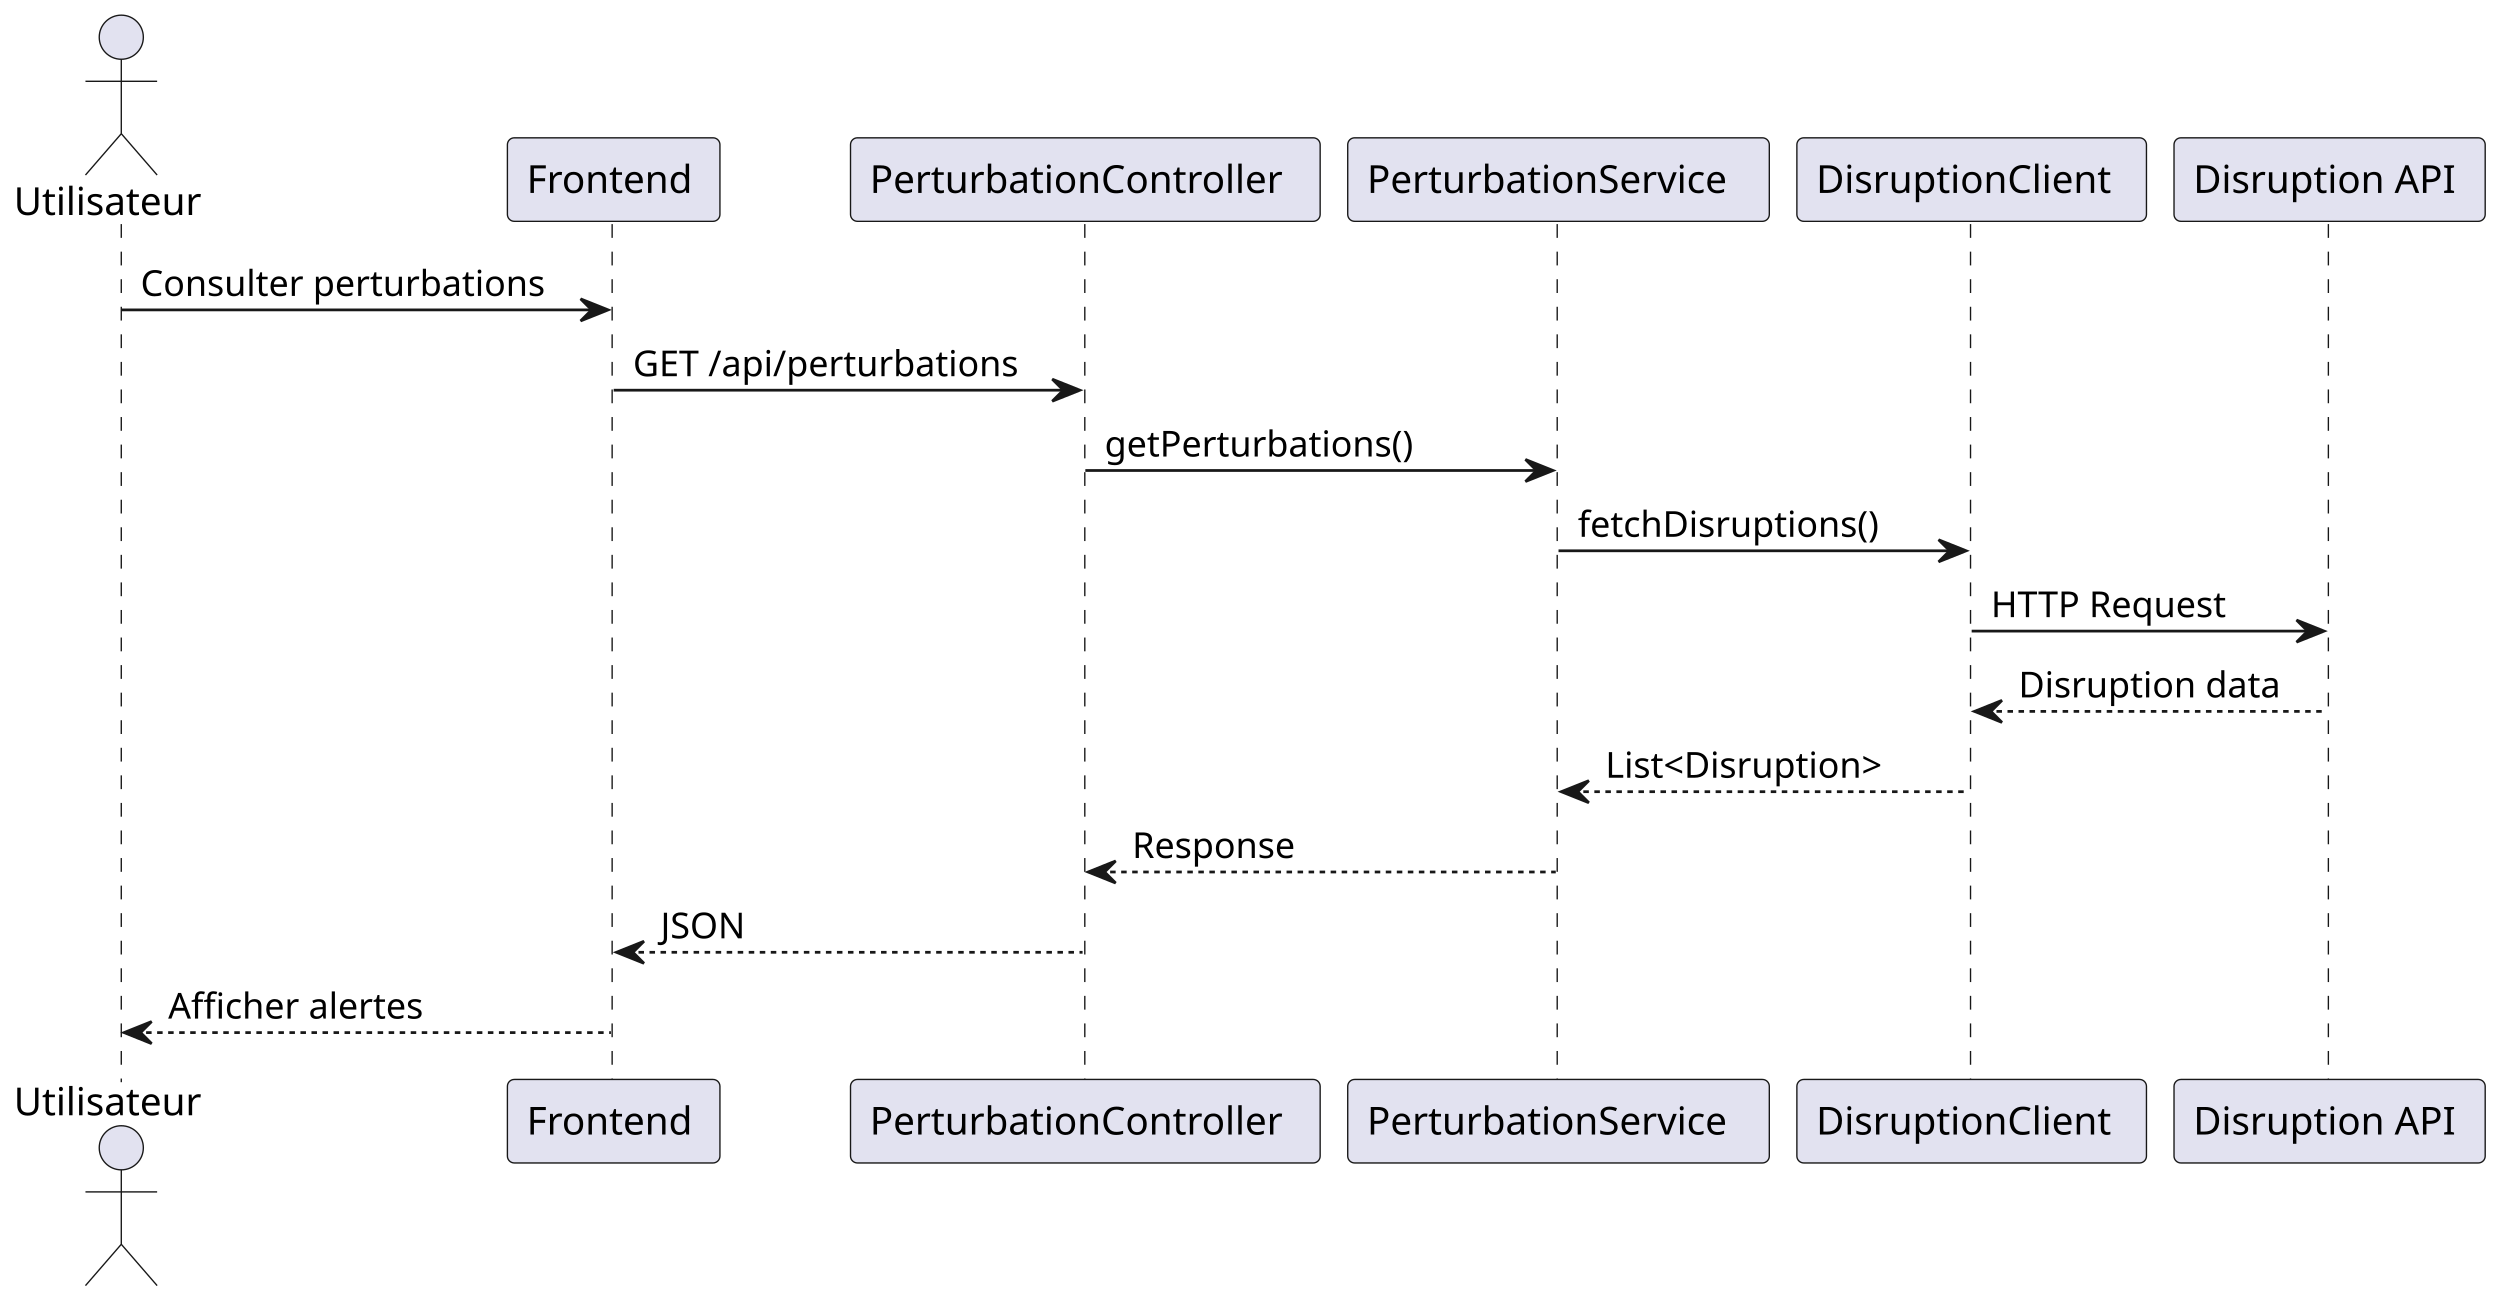
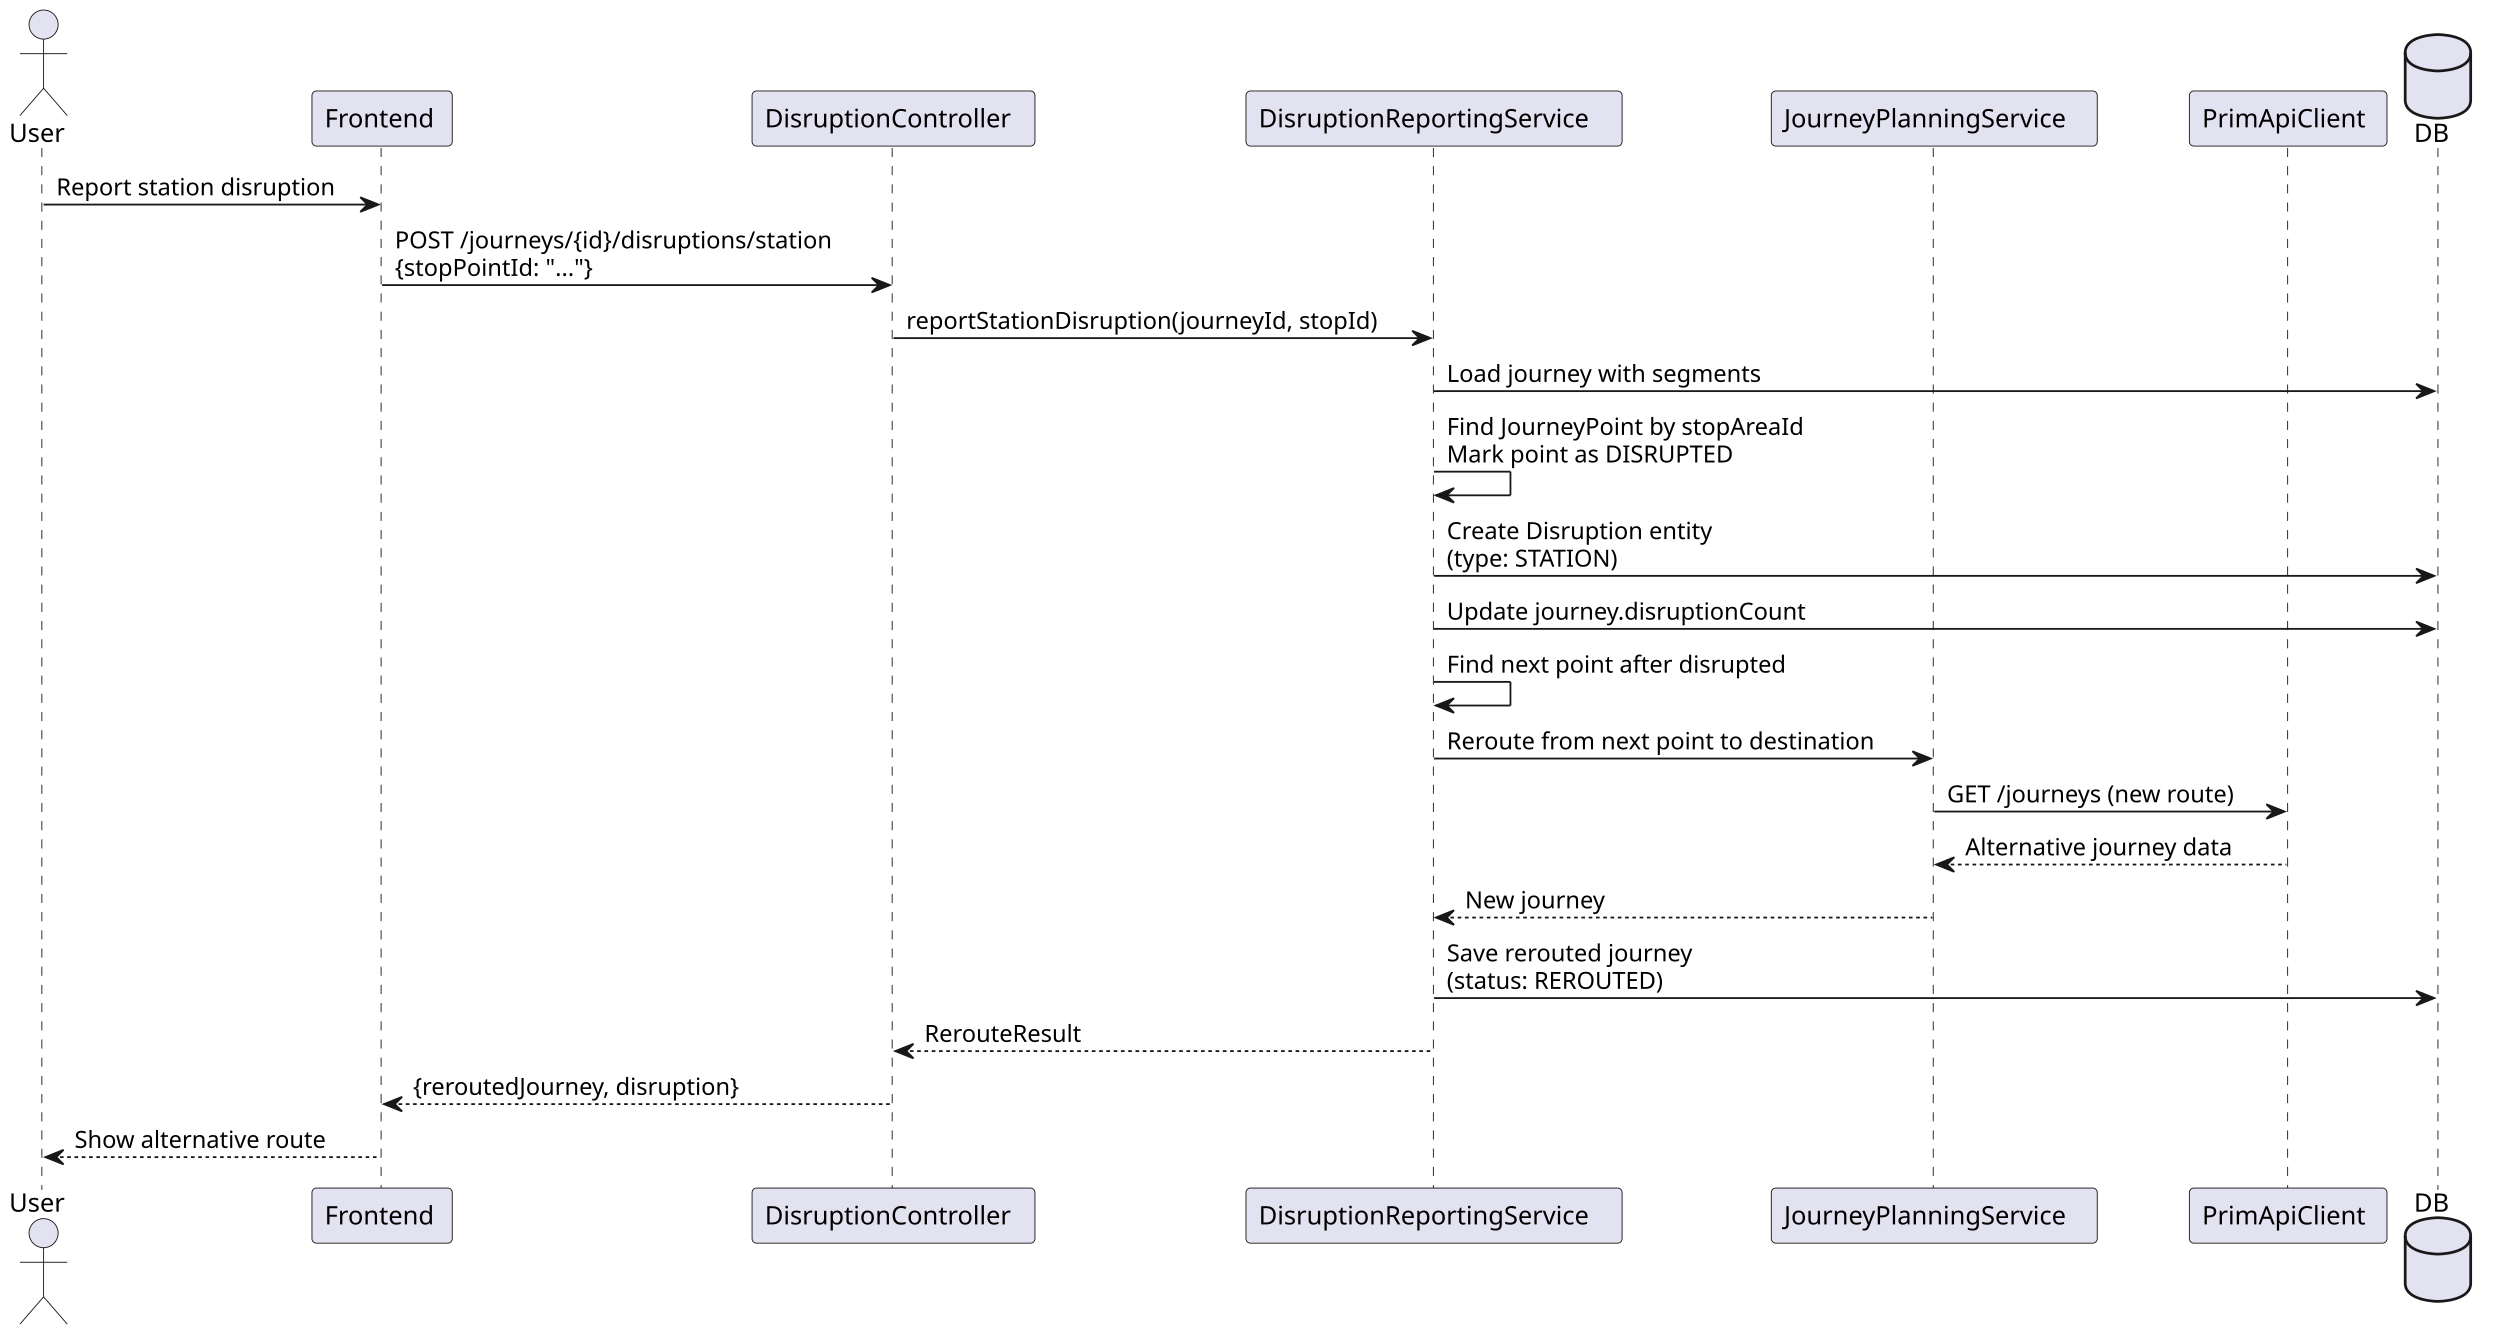
- <svg xmlns="http://www.w3.org/2000/svg" contentStyleType="text/css" data-diagram-type="SEQUENCE" height="473px" preserveAspectRatio="none" style="width:907px;height:473px;background:#FFFFFF;" version="1.1" viewBox="0 0 907 473" width="907px" zoomAndPan="magnify">
+ <svg xmlns="http://www.w3.org/2000/svg" contentStyleType="text/css" data-diagram-type="SEQUENCE" height="734px" preserveAspectRatio="none" style="width:1374px;height:734px;background:#FFFFFF;" version="1.1" viewBox="0 0 1374 734" width="1374px" zoomAndPan="magnify">
  <defs />
  <g>
    <g>
-       <rect fill="#000000" fill-opacity="0" height="311.328" width="8" x="40.005" y="81.297" />
-       <line style="stroke:#181818;stroke-width:0.5;stroke-dasharray:5.0,5.0;" x1="44" x2="44" y1="81.297" y2="392.625" />
+       <rect fill="#000000" fill-opacity="0" height="572.656" width="8" x="19.955" y="81.297" />
+       <line style="stroke:#181818;stroke-width:0.5;stroke-dasharray:5.0,5.0;" x1="23" x2="23" y1="81.297" y2="653.953" />
    </g>
    <g>
-       <rect fill="#000000" fill-opacity="0" height="311.328" width="8" x="218.64" y="81.297" />
-       <line style="stroke:#181818;stroke-width:0.5;stroke-dasharray:5.0,5.0;" x1="222.085" x2="222.085" y1="81.297" y2="392.625" />
+       <rect fill="#000000" fill-opacity="0" height="572.656" width="8" x="206.011" y="81.297" />
+       <line style="stroke:#181818;stroke-width:0.5;stroke-dasharray:5.0,5.0;" x1="209.456" x2="209.456" y1="81.297" y2="653.953" />
    </g>
    <g>
-       <rect fill="#000000" fill-opacity="0" height="311.328" width="8" x="389.76" y="81.297" />
-       <line style="stroke:#181818;stroke-width:0.5;stroke-dasharray:5.0,5.0;" x1="393.567" x2="393.567" y1="81.297" y2="392.625" />
+       <rect fill="#000000" fill-opacity="0" height="572.656" width="8" x="487.072" y="81.297" />
+       <line style="stroke:#181818;stroke-width:0.5;stroke-dasharray:5.0,5.0;" x1="490.337" x2="490.337" y1="81.297" y2="653.953" />
    </g>
    <g>
-       <rect fill="#000000" fill-opacity="0" height="311.328" width="8" x="561.43" y="81.297" />
-       <line style="stroke:#181818;stroke-width:0.5;stroke-dasharray:5.0,5.0;" x1="564.953" x2="564.953" y1="81.297" y2="392.625" />
+       <rect fill="#000000" fill-opacity="0" height="572.656" width="8" x="784.148" y="81.297" />
+       <line style="stroke:#181818;stroke-width:0.5;stroke-dasharray:5.0,5.0;" x1="787.785" x2="787.785" y1="81.297" y2="653.953" />
    </g>
    <g>
-       <rect fill="#000000" fill-opacity="0" height="311.328" width="8" x="711.32" y="81.297" />
-       <line style="stroke:#181818;stroke-width:0.5;stroke-dasharray:5.0,5.0;" x1="714.907" x2="714.907" y1="81.297" y2="392.625" />
+       <rect fill="#000000" fill-opacity="0" height="572.656" width="8" x="1059.083" y="81.297" />
+       <line style="stroke:#181818;stroke-width:0.5;stroke-dasharray:5.0,5.0;" x1="1062.512" x2="1062.512" y1="81.297" y2="653.953" />
    </g>
    <g>
-       <rect fill="#000000" fill-opacity="0" height="311.328" width="8" x="841.182" y="81.297" />
-       <line style="stroke:#181818;stroke-width:0.5;stroke-dasharray:5.0,5.0;" x1="844.734" x2="844.734" y1="81.297" y2="392.625" />
+       <rect fill="#000000" fill-opacity="0" height="572.656" width="8" x="1253.588" y="81.297" />
+       <line style="stroke:#181818;stroke-width:0.5;stroke-dasharray:5.0,5.0;" x1="1257.283" x2="1257.283" y1="81.297" y2="653.953" />
    </g>
-     <g class="participant participant-head" data-participant="Utilisateur">
-       <text fill="#000000" font-family="sans-serif" font-size="14" lengthAdjust="spacing" textLength="72.01" x="5" y="77.995">Utilisateur</text>
-       <ellipse cx="44.005" cy="13.5" fill="#E2E2F0" rx="8" ry="8" style="stroke:#181818;stroke-width:0.5;" />
-       <path d="M44.005,21.5 L44.005,48.5 M31.005,29.5 L57.005,29.5 M44.005,48.5 L31.005,63.5 M44.005,48.5 L57.005,63.5" fill="none" style="stroke:#181818;stroke-width:0.5;" />
+     <g>
+       <rect fill="#000000" fill-opacity="0" height="572.656" width="8" x="1335.893" y="81.297" />
+       <line style="stroke:#181818;stroke-width:0.5;stroke-dasharray:5.0,5.0;" x1="1339.893" x2="1339.893" y1="81.297" y2="653.953" />
    </g>
-     <g class="participant participant-tail" data-participant="Utilisateur">
-       <text fill="#000000" font-family="sans-serif" font-size="14" lengthAdjust="spacing" textLength="72.01" x="5" y="404.62">Utilisateur</text>
-       <ellipse cx="44.005" cy="416.422" fill="#E2E2F0" rx="8" ry="8" style="stroke:#181818;stroke-width:0.5;" />
-       <path d="M44.005,424.422 L44.005,451.422 M31.005,432.422 L57.005,432.422 M44.005,451.422 L31.005,466.422 M44.005,451.422 L57.005,466.422" fill="none" style="stroke:#181818;stroke-width:0.5;" />
+     <g class="participant participant-head" data-participant="User">
+       <text fill="#000000" font-family="sans-serif" font-size="14" lengthAdjust="spacing" textLength="31.91" x="5" y="77.995">User</text>
+       <ellipse cx="23.955" cy="13.5" fill="#E2E2F0" rx="8" ry="8" style="stroke:#181818;stroke-width:0.5;" />
+       <path d="M23.955,21.5 L23.955,48.5 M10.955,29.5 L36.955,29.5 M23.955,48.5 L10.955,63.5 M23.955,48.5 L36.955,63.5" fill="none" style="stroke:#181818;stroke-width:0.5;" />
+     </g>
+     <g class="participant participant-tail" data-participant="User">
+       <text fill="#000000" font-family="sans-serif" font-size="14" lengthAdjust="spacing" textLength="31.91" x="5" y="665.948">User</text>
+       <ellipse cx="23.955" cy="677.75" fill="#E2E2F0" rx="8" ry="8" style="stroke:#181818;stroke-width:0.5;" />
+       <path d="M23.955,685.75 L23.955,712.75 M10.955,693.75 L36.955,693.75 M23.955,712.75 L10.955,727.75 M23.955,712.75 L36.955,727.75" fill="none" style="stroke:#181818;stroke-width:0.5;" />
    </g>
    <g class="participant participant-head" data-participant="Frontend">
-       <rect fill="#E2E2F0" height="30.297" rx="2.5" ry="2.5" style="stroke:#181818;stroke-width:0.5;" width="77.109" x="184.085" y="50" />
-       <text fill="#000000" font-family="sans-serif" font-size="14" lengthAdjust="spacing" textLength="63.109" x="191.085" y="69.995">Frontend</text>
+       <rect fill="#E2E2F0" height="30.297" rx="2.5" ry="2.5" style="stroke:#181818;stroke-width:0.5;" width="77.109" x="171.456" y="50" />
+       <text fill="#000000" font-family="sans-serif" font-size="14" lengthAdjust="spacing" textLength="63.109" x="178.456" y="69.995">Frontend</text>
    </g>
    <g class="participant participant-tail" data-participant="Frontend">
-       <rect fill="#E2E2F0" height="30.297" rx="2.5" ry="2.5" style="stroke:#181818;stroke-width:0.5;" width="77.109" x="184.085" y="391.625" />
-       <text fill="#000000" font-family="sans-serif" font-size="14" lengthAdjust="spacing" textLength="63.109" x="191.085" y="411.62">Frontend</text>
+       <rect fill="#E2E2F0" height="30.297" rx="2.5" ry="2.5" style="stroke:#181818;stroke-width:0.5;" width="77.109" x="171.456" y="652.953" />
+       <text fill="#000000" font-family="sans-serif" font-size="14" lengthAdjust="spacing" textLength="63.109" x="178.456" y="672.948">Frontend</text>
    </g>
-     <g class="participant participant-head" data-participant="PerturbationController">
-       <rect fill="#E2E2F0" height="30.297" rx="2.5" ry="2.5" style="stroke:#181818;stroke-width:0.5;" width="170.386" x="308.567" y="50" />
-       <text fill="#000000" font-family="sans-serif" font-size="14" lengthAdjust="spacing" textLength="156.386" x="315.567" y="69.995">PerturbationController</text>
+     <g class="participant participant-head" data-participant="DisruptionController">
+       <rect fill="#E2E2F0" height="30.297" rx="2.5" ry="2.5" style="stroke:#181818;stroke-width:0.5;" width="155.47" x="413.337" y="50" />
+       <text fill="#000000" font-family="sans-serif" font-size="14" lengthAdjust="spacing" textLength="141.47" x="420.337" y="69.995">DisruptionController</text>
    </g>
-     <g class="participant participant-tail" data-participant="PerturbationController">
-       <rect fill="#E2E2F0" height="30.297" rx="2.5" ry="2.5" style="stroke:#181818;stroke-width:0.5;" width="170.386" x="308.567" y="391.625" />
-       <text fill="#000000" font-family="sans-serif" font-size="14" lengthAdjust="spacing" textLength="156.386" x="315.567" y="411.62">PerturbationController</text>
+     <g class="participant participant-tail" data-participant="DisruptionController">
+       <rect fill="#E2E2F0" height="30.297" rx="2.5" ry="2.5" style="stroke:#181818;stroke-width:0.5;" width="155.47" x="413.337" y="652.953" />
+       <text fill="#000000" font-family="sans-serif" font-size="14" lengthAdjust="spacing" textLength="141.47" x="420.337" y="672.948">DisruptionController</text>
    </g>
-     <g class="participant participant-head" data-participant="PerturbationService">
-       <rect fill="#E2E2F0" height="30.297" rx="2.5" ry="2.5" style="stroke:#181818;stroke-width:0.5;" width="152.954" x="488.953" y="50" />
-       <text fill="#000000" font-family="sans-serif" font-size="14" lengthAdjust="spacing" textLength="138.954" x="495.953" y="69.995">PerturbationService</text>
+     <g class="participant participant-head" data-participant="DisruptionReportingService">
+       <rect fill="#E2E2F0" height="30.297" rx="2.5" ry="2.5" style="stroke:#181818;stroke-width:0.5;" width="206.726" x="684.785" y="50" />
+       <text fill="#000000" font-family="sans-serif" font-size="14" lengthAdjust="spacing" textLength="192.726" x="691.785" y="69.995">DisruptionReportingService</text>
    </g>
-     <g class="participant participant-tail" data-participant="PerturbationService">
-       <rect fill="#E2E2F0" height="30.297" rx="2.5" ry="2.5" style="stroke:#181818;stroke-width:0.5;" width="152.954" x="488.953" y="391.625" />
-       <text fill="#000000" font-family="sans-serif" font-size="14" lengthAdjust="spacing" textLength="138.954" x="495.953" y="411.62">PerturbationService</text>
+     <g class="participant participant-tail" data-participant="DisruptionReportingService">
+       <rect fill="#E2E2F0" height="30.297" rx="2.5" ry="2.5" style="stroke:#181818;stroke-width:0.5;" width="206.726" x="684.785" y="652.953" />
+       <text fill="#000000" font-family="sans-serif" font-size="14" lengthAdjust="spacing" textLength="192.726" x="691.785" y="672.948">DisruptionReportingService</text>
    </g>
-     <g class="participant participant-head" data-participant="DisruptionClient">
-       <rect fill="#E2E2F0" height="30.297" rx="2.5" ry="2.5" style="stroke:#181818;stroke-width:0.5;" width="126.827" x="651.907" y="50" />
-       <text fill="#000000" font-family="sans-serif" font-size="14" lengthAdjust="spacing" textLength="112.827" x="658.907" y="69.995">DisruptionClient</text>
+     <g class="participant participant-head" data-participant="JourneyPlanningService">
+       <rect fill="#E2E2F0" height="30.297" rx="2.5" ry="2.5" style="stroke:#181818;stroke-width:0.5;" width="179.143" x="973.512" y="50" />
+       <text fill="#000000" font-family="sans-serif" font-size="14" lengthAdjust="spacing" textLength="165.143" x="980.512" y="69.995">JourneyPlanningService</text>
    </g>
-     <g class="participant participant-tail" data-participant="DisruptionClient">
-       <rect fill="#E2E2F0" height="30.297" rx="2.5" ry="2.5" style="stroke:#181818;stroke-width:0.5;" width="126.827" x="651.907" y="391.625" />
-       <text fill="#000000" font-family="sans-serif" font-size="14" lengthAdjust="spacing" textLength="112.827" x="658.907" y="411.62">DisruptionClient</text>
+     <g class="participant participant-tail" data-participant="JourneyPlanningService">
+       <rect fill="#E2E2F0" height="30.297" rx="2.5" ry="2.5" style="stroke:#181818;stroke-width:0.5;" width="179.143" x="973.512" y="652.953" />
+       <text fill="#000000" font-family="sans-serif" font-size="14" lengthAdjust="spacing" textLength="165.143" x="980.512" y="672.948">JourneyPlanningService</text>
    </g>
-     <g class="participant participant-head" data-participant="API">
-       <rect fill="#E2E2F0" height="30.297" rx="2.5" ry="2.5" style="stroke:#181818;stroke-width:0.5;" width="112.895" x="788.734" y="50" />
-       <text fill="#000000" font-family="sans-serif" font-size="14" lengthAdjust="spacing" textLength="98.895" x="795.734" y="69.995">Disruption API</text>
+     <g class="participant participant-head" data-participant="PrimApiClient">
+       <rect fill="#E2E2F0" height="30.297" rx="2.5" ry="2.5" style="stroke:#181818;stroke-width:0.5;" width="108.609" x="1203.283" y="50" />
+       <text fill="#000000" font-family="sans-serif" font-size="14" lengthAdjust="spacing" textLength="94.609" x="1210.283" y="69.995">PrimApiClient</text>
    </g>
-     <g class="participant participant-tail" data-participant="API">
-       <rect fill="#E2E2F0" height="30.297" rx="2.5" ry="2.5" style="stroke:#181818;stroke-width:0.5;" width="112.895" x="788.734" y="391.625" />
-       <text fill="#000000" font-family="sans-serif" font-size="14" lengthAdjust="spacing" textLength="98.895" x="795.734" y="411.62">Disruption API</text>
+     <g class="participant participant-tail" data-participant="PrimApiClient">
+       <rect fill="#E2E2F0" height="30.297" rx="2.5" ry="2.5" style="stroke:#181818;stroke-width:0.5;" width="108.609" x="1203.283" y="652.953" />
+       <text fill="#000000" font-family="sans-serif" font-size="14" lengthAdjust="spacing" textLength="94.609" x="1210.283" y="672.948">PrimApiClient</text>
    </g>
-     <g class="message" data-participant-1="Utilisateur" data-participant-2="Frontend">
-       <polygon fill="#181818" points="210.64,108.43,220.64,112.43,210.64,116.43,214.64,112.43" style="stroke:#181818;stroke-width:1;" />
-       <line style="stroke:#181818;stroke-width:1;" x1="44.005" x2="216.64" y1="112.43" y2="112.43" />
-       <text fill="#000000" font-family="sans-serif" font-size="13" lengthAdjust="spacing" textLength="154.635" x="51.005" y="107.364">Consulter perturbations</text>
+     <g class="participant participant-head" data-participant="DB">
+       <text fill="#000000" font-family="sans-serif" font-size="14" lengthAdjust="spacing" textLength="20.385" x="1326.7" y="77.995">DB</text>
+       <path d="M1321.893,29 C1321.893,19 1339.893,19 1339.893,19 C1339.893,19 1357.893,19 1357.893,29 L1357.893,55 C1357.893,65 1339.893,65 1339.893,65 C1339.893,65 1321.893,65 1321.893,55 L1321.893,29" fill="#E2E2F0" style="stroke:#181818;stroke-width:1.5;" />
+       <path d="M1321.893,29 C1321.893,39 1339.893,39 1339.893,39 C1339.893,39 1357.893,39 1357.893,29" fill="none" style="stroke:#181818;stroke-width:1.5;" />
    </g>
-     <g class="message" data-participant-1="Frontend" data-participant-2="PerturbationController">
-       <polygon fill="#181818" points="381.76,137.562,391.76,141.562,381.76,145.562,385.76,141.562" style="stroke:#181818;stroke-width:1;" />
-       <line style="stroke:#181818;stroke-width:1;" x1="222.64" x2="387.76" y1="141.562" y2="141.562" />
-       <text fill="#000000" font-family="sans-serif" font-size="13" lengthAdjust="spacing" textLength="147.12" x="229.64" y="136.497">GET /api/perturbations</text>
+     <g class="participant participant-tail" data-participant="DB">
+       <text fill="#000000" font-family="sans-serif" font-size="14" lengthAdjust="spacing" textLength="20.385" x="1326.7" y="665.948">DB</text>
+       <path d="M1321.893,679.25 C1321.893,669.25 1339.893,669.25 1339.893,669.25 C1339.893,669.25 1357.893,669.25 1357.893,679.25 L1357.893,705.25 C1357.893,715.25 1339.893,715.25 1339.893,715.25 C1339.893,715.25 1321.893,715.25 1321.893,705.25 L1321.893,679.25" fill="#E2E2F0" style="stroke:#181818;stroke-width:1.5;" />
+       <path d="M1321.893,679.25 C1321.893,689.25 1339.893,689.25 1339.893,689.25 C1339.893,689.25 1357.893,689.25 1357.893,679.25" fill="none" style="stroke:#181818;stroke-width:1.5;" />
    </g>
-     <g class="message" data-participant-1="PerturbationController" data-participant-2="PerturbationService">
-       <polygon fill="#181818" points="553.43,166.695,563.43,170.695,553.43,174.695,557.43,170.695" style="stroke:#181818;stroke-width:1;" />
-       <line style="stroke:#181818;stroke-width:1;" x1="393.76" x2="559.43" y1="170.695" y2="170.695" />
-       <text fill="#000000" font-family="sans-serif" font-size="13" lengthAdjust="spacing" textLength="119.247" x="400.76" y="165.629">getPerturbations()</text>
+     <g class="message" data-participant-1="User" data-participant-2="Frontend">
+       <polygon fill="#181818" points="198.011,108.43,208.011,112.43,198.011,116.43,202.011,112.43" style="stroke:#181818;stroke-width:1;" />
+       <line style="stroke:#181818;stroke-width:1;" x1="23.955" x2="204.011" y1="112.43" y2="112.43" />
+       <text fill="#000000" font-family="sans-serif" font-size="13" lengthAdjust="spacing" textLength="162.056" x="30.955" y="107.364">Report station disruption</text>
    </g>
-     <g class="message" data-participant-1="PerturbationService" data-participant-2="DisruptionClient">
-       <polygon fill="#181818" points="703.32,195.828,713.32,199.828,703.32,203.828,707.32,199.828" style="stroke:#181818;stroke-width:1;" />
-       <line style="stroke:#181818;stroke-width:1;" x1="565.43" x2="709.32" y1="199.828" y2="199.828" />
-       <text fill="#000000" font-family="sans-serif" font-size="13" lengthAdjust="spacing" textLength="117.108" x="572.43" y="194.762">fetchDisruptions()</text>
+     <g class="message" data-participant-1="Frontend" data-participant-2="DisruptionController">
+       <polygon fill="#181818" points="479.072,152.695,489.072,156.695,479.072,160.695,483.072,156.695" style="stroke:#181818;stroke-width:1;" />
+       <line style="stroke:#181818;stroke-width:1;" x1="210.011" x2="485.072" y1="156.695" y2="156.695" />
+       <text fill="#000000" font-family="sans-serif" font-size="13" lengthAdjust="spacing" textLength="257.061" x="217.011" y="136.497">POST /journeys/{id}/disruptions/station</text>
+       <text fill="#000000" font-family="sans-serif" font-size="13" lengthAdjust="spacing" textLength="122.313" x="217.011" y="151.629">{stopPointId: "..."}</text>
    </g>
-     <g class="message" data-participant-1="DisruptionClient" data-participant-2="API">
-       <polygon fill="#181818" points="833.182,224.961,843.182,228.961,833.182,232.961,837.182,228.961" style="stroke:#181818;stroke-width:1;" />
-       <line style="stroke:#181818;stroke-width:1;" x1="715.32" x2="839.182" y1="228.961" y2="228.961" />
-       <text fill="#000000" font-family="sans-serif" font-size="13" lengthAdjust="spacing" textLength="91.019" x="722.32" y="223.895">HTTP Request</text>
+     <g class="message" data-participant-1="DisruptionController" data-participant-2="DisruptionReportingService">
+       <polygon fill="#181818" points="776.148,181.828,786.148,185.828,776.148,189.828,780.148,185.828" style="stroke:#181818;stroke-width:1;" />
+       <line style="stroke:#181818;stroke-width:1;" x1="491.072" x2="782.148" y1="185.828" y2="185.828" />
+       <text fill="#000000" font-family="sans-serif" font-size="13" lengthAdjust="spacing" textLength="273.076" x="498.072" y="180.762">reportStationDisruption(journeyId, stopId)</text>
    </g>
-     <g class="message" data-participant-1="API" data-participant-2="DisruptionClient">
-       <polygon fill="#181818" points="726.32,254.094,716.32,258.094,726.32,262.094,722.32,258.094" style="stroke:#181818;stroke-width:1;" />
-       <line style="stroke:#181818;stroke-width:1;stroke-dasharray:2.0,2.0;" x1="720.32" x2="844.182" y1="258.094" y2="258.094" />
-       <text fill="#000000" font-family="sans-serif" font-size="13" lengthAdjust="spacing" textLength="100.547" x="732.32" y="253.028">Disruption data</text>
+     <g class="message" data-participant-1="DisruptionReportingService" data-participant-2="DB">
+       <polygon fill="#181818" points="1327.893,210.961,1337.893,214.961,1327.893,218.961,1331.893,214.961" style="stroke:#181818;stroke-width:1;" />
+       <line style="stroke:#181818;stroke-width:1;" x1="788.148" x2="1333.893" y1="214.961" y2="214.961" />
+       <text fill="#000000" font-family="sans-serif" font-size="13" lengthAdjust="spacing" textLength="184.266" x="795.148" y="209.895">Load journey with segments</text>
    </g>
-     <g class="message" data-participant-1="DisruptionClient" data-participant-2="PerturbationService">
-       <polygon fill="#181818" points="576.43,283.227,566.43,287.227,576.43,291.227,572.43,287.227" style="stroke:#181818;stroke-width:1;" />
-       <line style="stroke:#181818;stroke-width:1;stroke-dasharray:2.0,2.0;" x1="570.43" x2="714.32" y1="287.227" y2="287.227" />
-       <text fill="#000000" font-family="sans-serif" font-size="13" lengthAdjust="spacing" textLength="111.643" x="582.43" y="282.161">List&lt;Disruption&gt;</text>
+     <g class="message" data-participant-1="DisruptionReportingService" data-participant-2="DisruptionReportingService">
+       <line style="stroke:#181818;stroke-width:1;" x1="788.148" x2="830.148" y1="259.227" y2="259.227" />
+       <line style="stroke:#181818;stroke-width:1;" x1="830.148" x2="830.148" y1="259.227" y2="272.227" />
+       <line style="stroke:#181818;stroke-width:1;" x1="789.148" x2="830.148" y1="272.227" y2="272.227" />
+       <polygon fill="#181818" points="799.148,268.227,789.148,272.227,799.148,276.227,795.148,272.227" style="stroke:#181818;stroke-width:1;" />
+       <text fill="#000000" font-family="sans-serif" font-size="13" lengthAdjust="spacing" textLength="208.33" x="795.148" y="239.028">Find JourneyPoint by stopAreaId</text>
+       <text fill="#000000" font-family="sans-serif" font-size="13" lengthAdjust="spacing" textLength="166.994" x="795.148" y="254.161">Mark point as DISRUPTED</text>
    </g>
-     <g class="message" data-participant-1="PerturbationService" data-participant-2="PerturbationController">
-       <polygon fill="#181818" points="404.76,312.359,394.76,316.359,404.76,320.359,400.76,316.359" style="stroke:#181818;stroke-width:1;" />
-       <line style="stroke:#181818;stroke-width:1;stroke-dasharray:2.0,2.0;" x1="398.76" x2="564.43" y1="316.359" y2="316.359" />
-       <text fill="#000000" font-family="sans-serif" font-size="13" lengthAdjust="spacing" textLength="63.02" x="410.76" y="311.293">Response</text>
+     <g class="message" data-participant-1="DisruptionReportingService" data-participant-2="DB">
+       <polygon fill="#181818" points="1327.893,312.492,1337.893,316.492,1327.893,320.492,1331.893,316.492" style="stroke:#181818;stroke-width:1;" />
+       <line style="stroke:#181818;stroke-width:1;" x1="788.148" x2="1333.893" y1="316.492" y2="316.492" />
+       <text fill="#000000" font-family="sans-serif" font-size="13" lengthAdjust="spacing" textLength="156.616" x="795.148" y="296.293">Create Disruption entity</text>
+       <text fill="#000000" font-family="sans-serif" font-size="13" lengthAdjust="spacing" textLength="104.514" x="795.148" y="311.426">(type: STATION)</text>
    </g>
-     <g class="message" data-participant-1="PerturbationController" data-participant-2="Frontend">
-       <polygon fill="#181818" points="233.64,341.492,223.64,345.492,233.64,349.492,229.64,345.492" style="stroke:#181818;stroke-width:1;" />
-       <line style="stroke:#181818;stroke-width:1;stroke-dasharray:2.0,2.0;" x1="227.64" x2="392.76" y1="345.492" y2="345.492" />
-       <text fill="#000000" font-family="sans-serif" font-size="13" lengthAdjust="spacing" textLength="32.043" x="239.64" y="340.426">JSON</text>
+     <g class="message" data-participant-1="DisruptionReportingService" data-participant-2="DB">
+       <polygon fill="#181818" points="1327.893,341.625,1337.893,345.625,1327.893,349.625,1331.893,345.625" style="stroke:#181818;stroke-width:1;" />
+       <line style="stroke:#181818;stroke-width:1;" x1="788.148" x2="1333.893" y1="345.625" y2="345.625" />
+       <text fill="#000000" font-family="sans-serif" font-size="13" lengthAdjust="spacing" textLength="208.406" x="795.148" y="340.559">Update journey.disruptionCount</text>
    </g>
-     <g class="message" data-participant-1="Frontend" data-participant-2="Utilisateur">
-       <polygon fill="#181818" points="55.005,370.625,45.005,374.625,55.005,378.625,51.005,374.625" style="stroke:#181818;stroke-width:1;" />
-       <line style="stroke:#181818;stroke-width:1;stroke-dasharray:2.0,2.0;" x1="49.005" x2="221.64" y1="374.625" y2="374.625" />
-       <text fill="#000000" font-family="sans-serif" font-size="13" lengthAdjust="spacing" textLength="99.309" x="61.005" y="369.559">Afficher alertes</text>
+     <g class="message" data-participant-1="DisruptionReportingService" data-participant-2="DisruptionReportingService">
+       <line style="stroke:#181818;stroke-width:1;" x1="788.148" x2="830.148" y1="374.758" y2="374.758" />
+       <line style="stroke:#181818;stroke-width:1;" x1="830.148" x2="830.148" y1="374.758" y2="387.758" />
+       <line style="stroke:#181818;stroke-width:1;" x1="789.148" x2="830.148" y1="387.758" y2="387.758" />
+       <polygon fill="#181818" points="799.148,383.758,789.148,387.758,799.148,391.758,795.148,387.758" style="stroke:#181818;stroke-width:1;" />
+       <text fill="#000000" font-family="sans-serif" font-size="13" lengthAdjust="spacing" textLength="199.094" x="795.148" y="369.692">Find next point after disrupted</text>
+     </g>
+     <g class="message" data-participant-1="DisruptionReportingService" data-participant-2="JourneyPlanningService">
+       <polygon fill="#181818" points="1051.083,412.891,1061.083,416.891,1051.083,420.891,1055.083,416.891" style="stroke:#181818;stroke-width:1;" />
+       <line style="stroke:#181818;stroke-width:1;" x1="788.148" x2="1057.083" y1="416.891" y2="416.891" />
+       <text fill="#000000" font-family="sans-serif" font-size="13" lengthAdjust="spacing" textLength="250.935" x="795.148" y="411.825">Reroute from next point to destination</text>
+     </g>
+     <g class="message" data-participant-1="JourneyPlanningService" data-participant-2="PrimApiClient">
+       <polygon fill="#181818" points="1245.588,442.023,1255.588,446.023,1245.588,450.023,1249.588,446.023" style="stroke:#181818;stroke-width:1;" />
+       <line style="stroke:#181818;stroke-width:1;" x1="1063.083" x2="1251.588" y1="446.023" y2="446.023" />
+       <text fill="#000000" font-family="sans-serif" font-size="13" lengthAdjust="spacing" textLength="170.504" x="1070.083" y="440.957">GET /journeys (new route)</text>
+     </g>
+     <g class="message" data-participant-1="PrimApiClient" data-participant-2="JourneyPlanningService">
+       <polygon fill="#181818" points="1074.083,471.156,1064.083,475.156,1074.083,479.156,1070.083,475.156" style="stroke:#181818;stroke-width:1;" />
+       <line style="stroke:#181818;stroke-width:1;stroke-dasharray:2.0,2.0;" x1="1068.083" x2="1256.588" y1="475.156" y2="475.156" />
+       <text fill="#000000" font-family="sans-serif" font-size="13" lengthAdjust="spacing" textLength="158.177" x="1080.083" y="470.09">Alternative journey data</text>
+     </g>
+     <g class="message" data-participant-1="JourneyPlanningService" data-participant-2="DisruptionReportingService">
+       <polygon fill="#181818" points="799.148,500.289,789.148,504.289,799.148,508.289,795.148,504.289" style="stroke:#181818;stroke-width:1;" />
+       <line style="stroke:#181818;stroke-width:1;stroke-dasharray:2.0,2.0;" x1="793.148" x2="1062.083" y1="504.289" y2="504.289" />
+       <text fill="#000000" font-family="sans-serif" font-size="13" lengthAdjust="spacing" textLength="81.567" x="805.148" y="499.223">New journey</text>
+     </g>
+     <g class="message" data-participant-1="DisruptionReportingService" data-participant-2="DB">
+       <polygon fill="#181818" points="1327.893,544.555,1337.893,548.555,1327.893,552.555,1331.893,548.555" style="stroke:#181818;stroke-width:1;" />
+       <line style="stroke:#181818;stroke-width:1;" x1="788.148" x2="1333.893" y1="548.555" y2="548.555" />
+       <text fill="#000000" font-family="sans-serif" font-size="13" lengthAdjust="spacing" textLength="145.482" x="795.148" y="528.356">Save rerouted journey</text>
+       <text fill="#000000" font-family="sans-serif" font-size="13" lengthAdjust="spacing" textLength="130.793" x="795.148" y="543.489">(status: REROUTED)</text>
+     </g>
+     <g class="message" data-participant-1="DisruptionReportingService" data-participant-2="DisruptionController">
+       <polygon fill="#181818" points="502.072,573.688,492.072,577.688,502.072,581.688,498.072,577.688" style="stroke:#181818;stroke-width:1;" />
+       <line style="stroke:#181818;stroke-width:1;stroke-dasharray:2.0,2.0;" x1="496.072" x2="787.148" y1="577.688" y2="577.688" />
+       <text fill="#000000" font-family="sans-serif" font-size="13" lengthAdjust="spacing" textLength="92.415" x="508.072" y="572.622">RerouteResult</text>
+     </g>
+     <g class="message" data-participant-1="DisruptionController" data-participant-2="Frontend">
+       <polygon fill="#181818" points="221.011,602.82,211.011,606.82,221.011,610.82,217.011,606.82" style="stroke:#181818;stroke-width:1;" />
+       <line style="stroke:#181818;stroke-width:1;stroke-dasharray:2.0,2.0;" x1="215.011" x2="490.072" y1="606.82" y2="606.82" />
+       <text fill="#000000" font-family="sans-serif" font-size="13" lengthAdjust="spacing" textLength="195.711" x="227.011" y="601.754">{reroutedJourney, disruption}</text>
+     </g>
+     <g class="message" data-participant-1="Frontend" data-participant-2="User">
+       <polygon fill="#181818" points="34.955,631.953,24.955,635.953,34.955,639.953,30.955,635.953" style="stroke:#181818;stroke-width:1;" />
+       <line style="stroke:#181818;stroke-width:1;stroke-dasharray:2.0,2.0;" x1="28.955" x2="209.011" y1="635.953" y2="635.953" />
+       <text fill="#000000" font-family="sans-serif" font-size="13" lengthAdjust="spacing" textLength="148.599" x="40.955" y="630.887">Show alternative route</text>
    </g>
  </g>
</svg>
